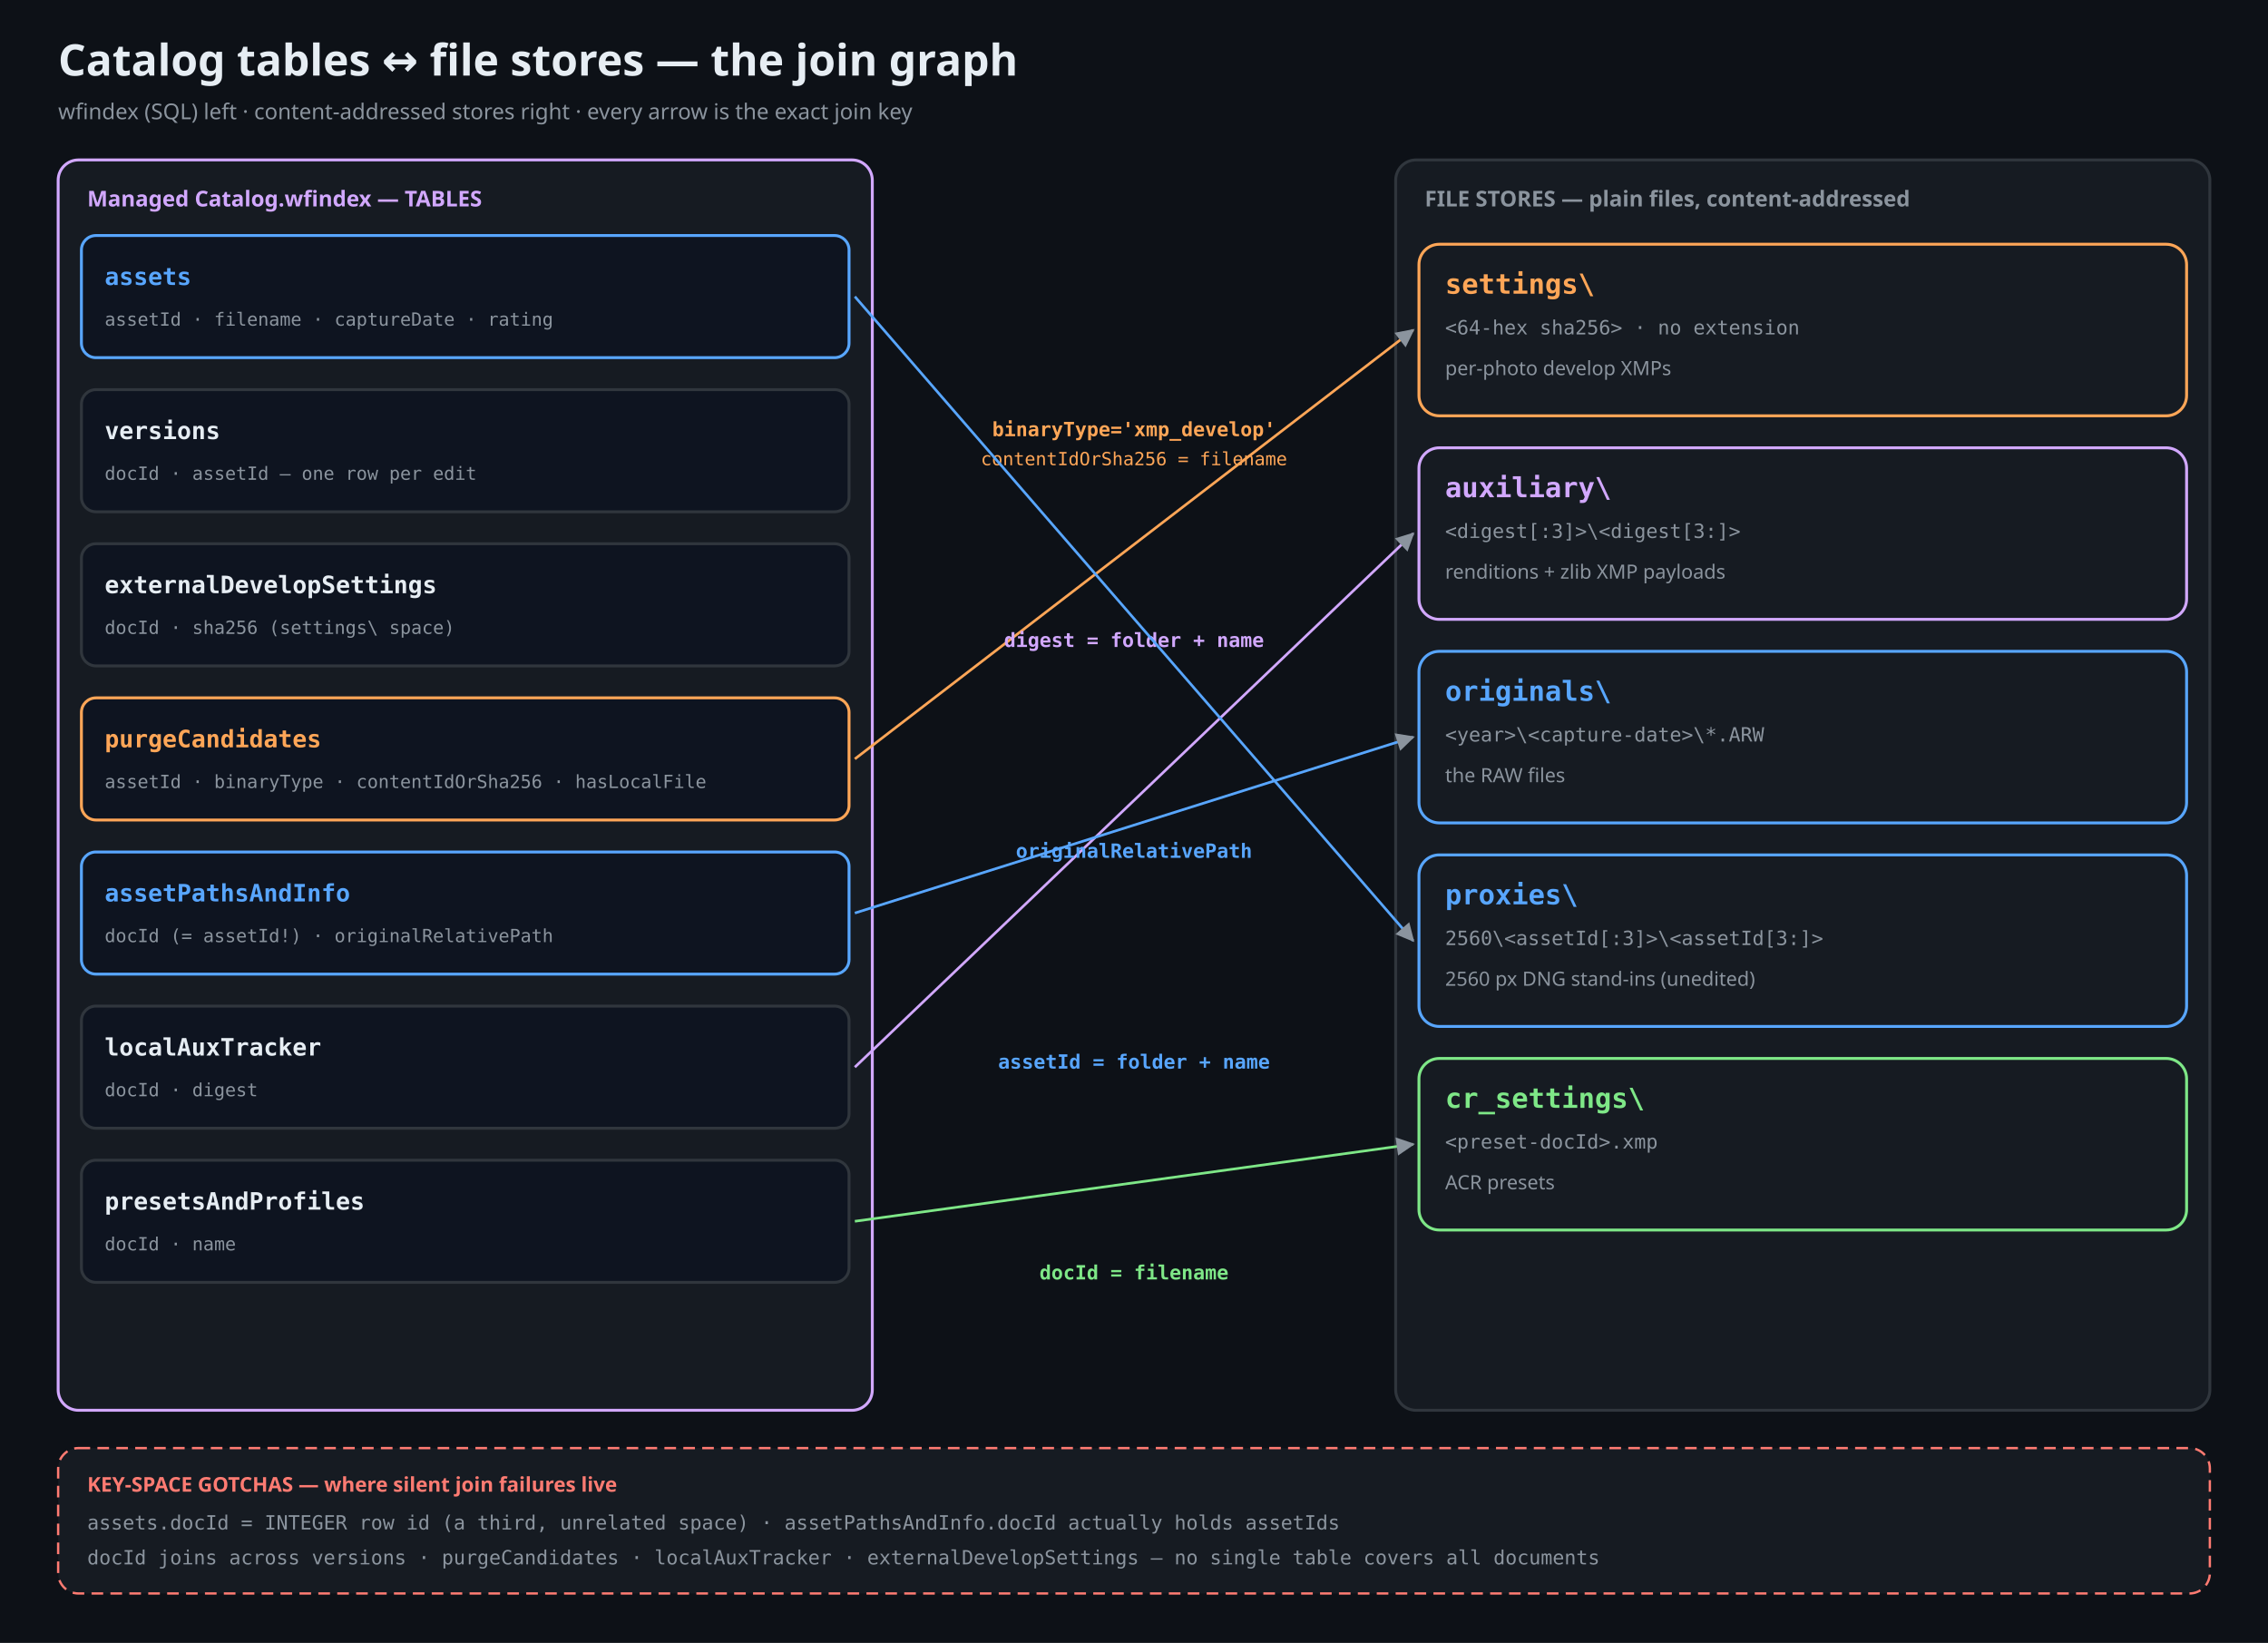
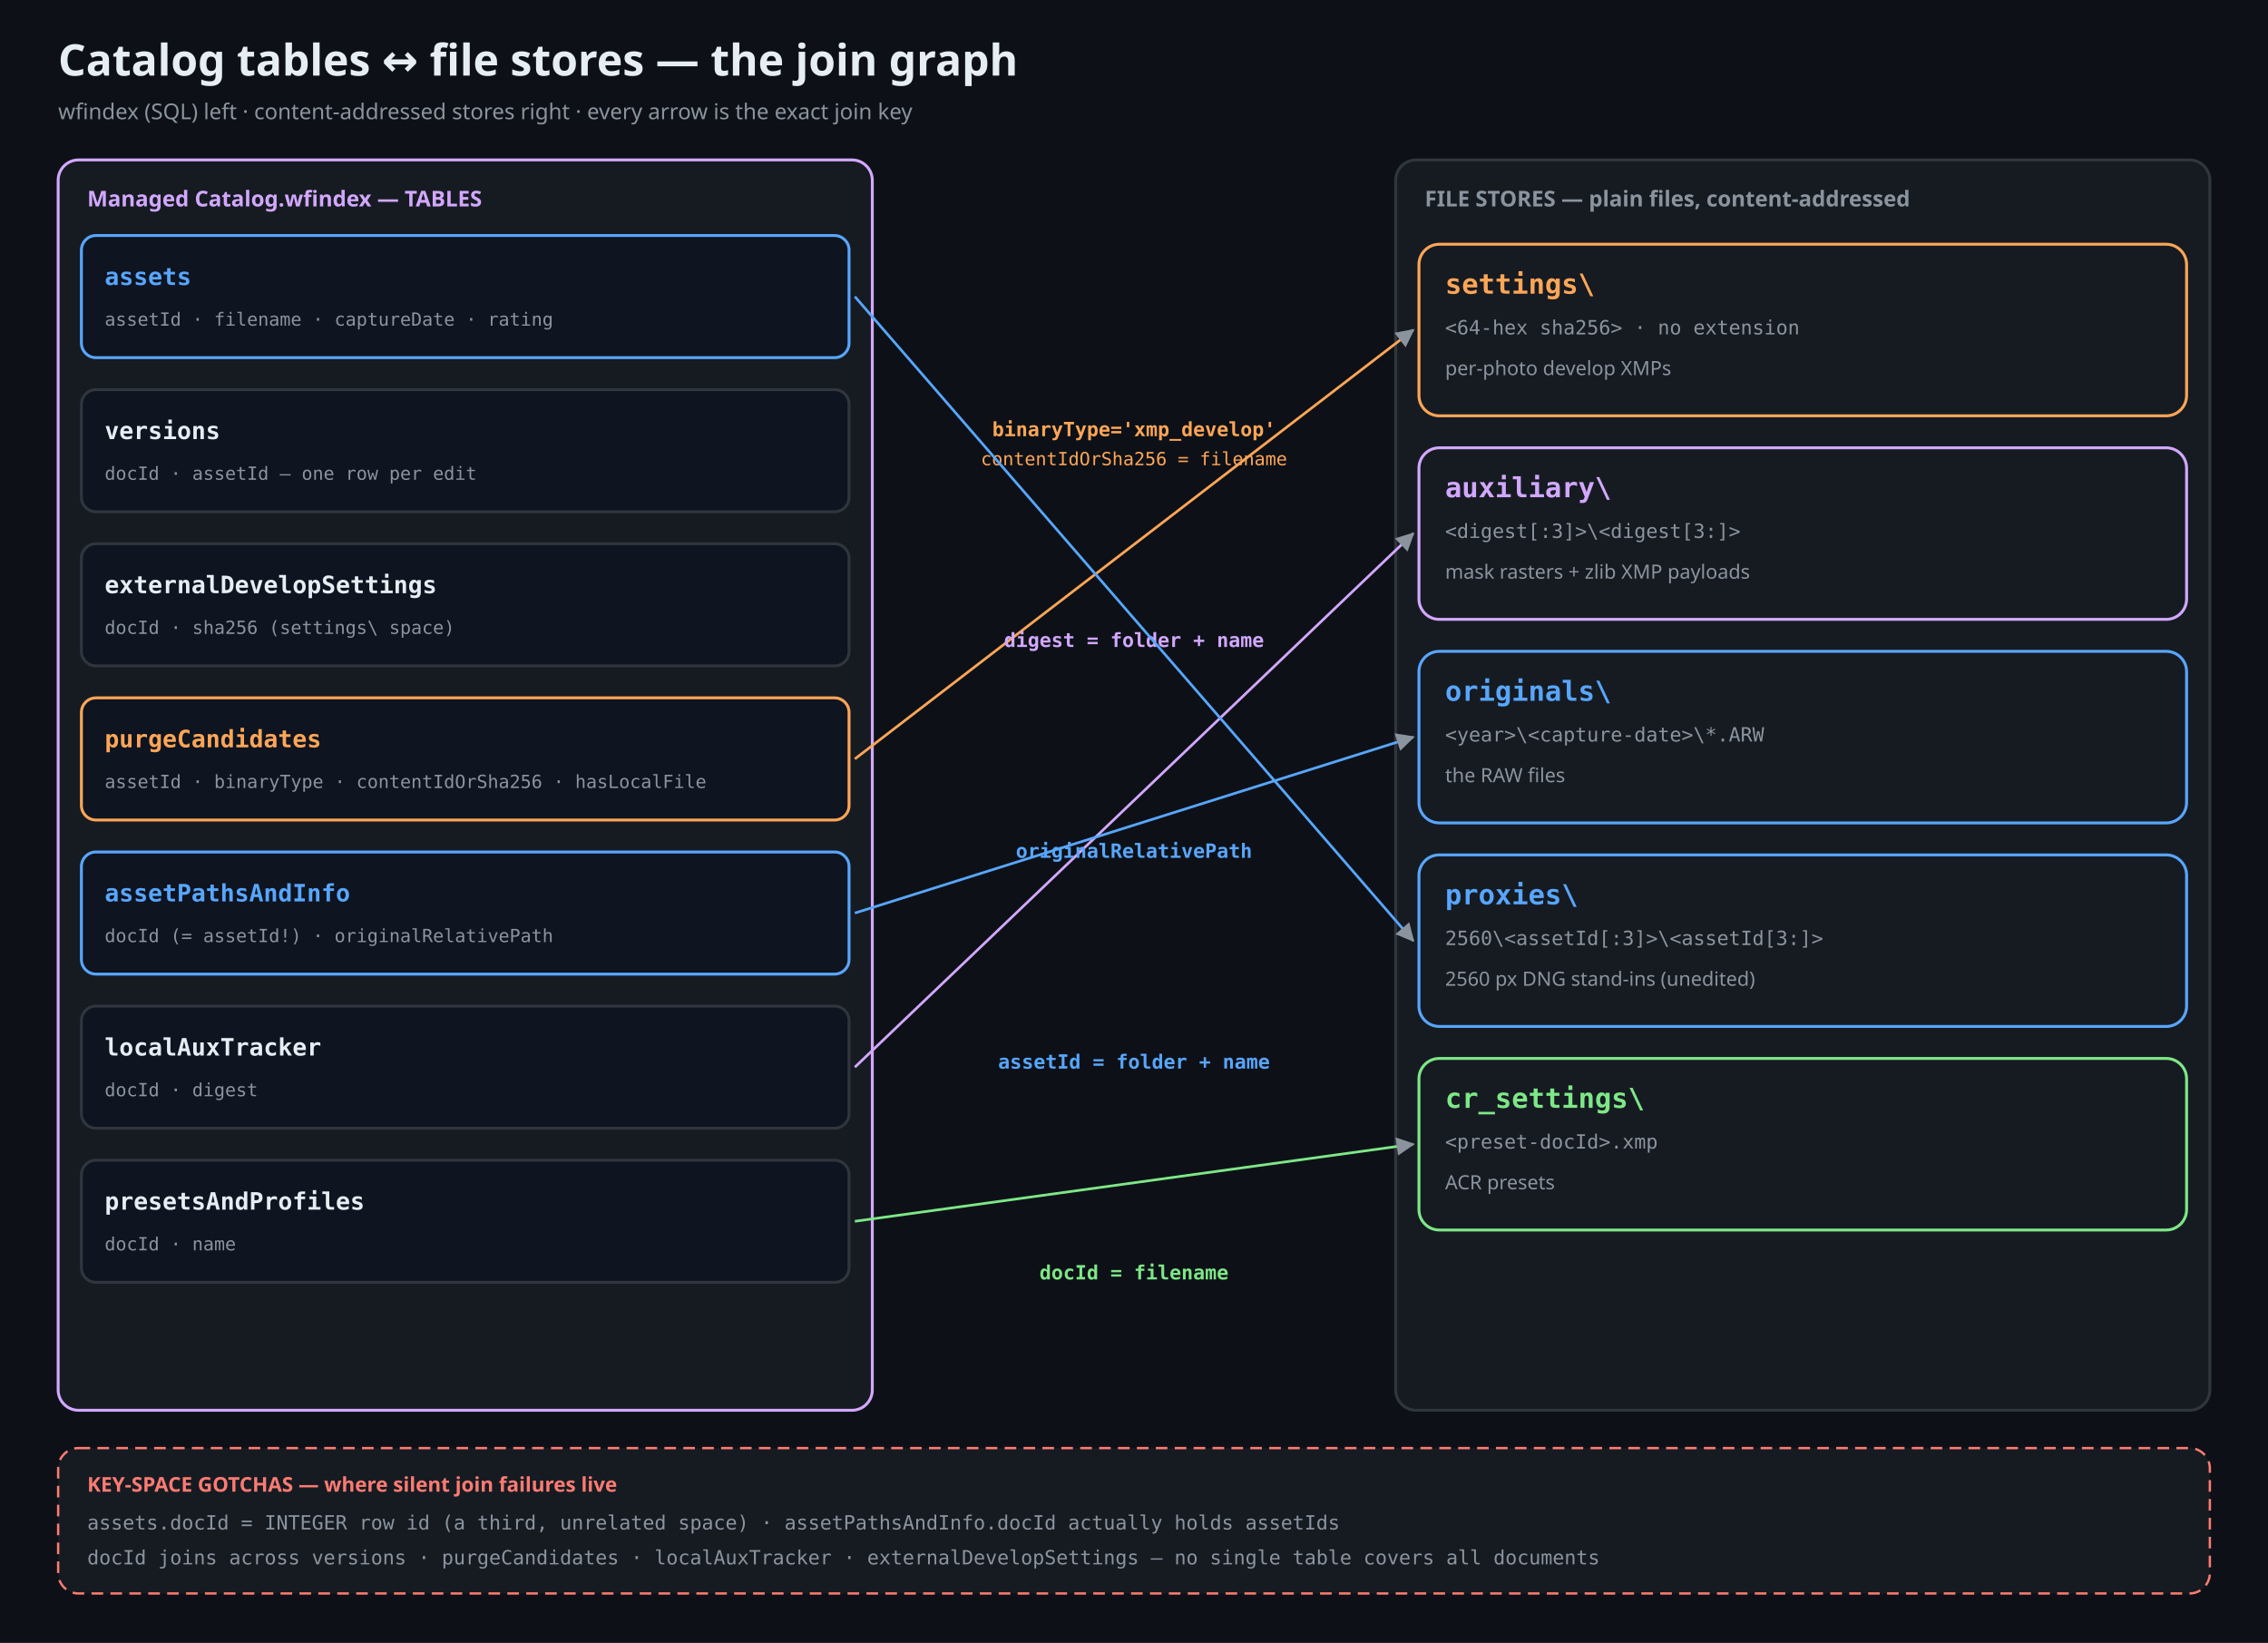
<svg xmlns="http://www.w3.org/2000/svg" width="1560" height="1130" viewBox="0 0 1560 1130" font-family="'Segoe UI', sans-serif">
  <rect width="1560" height="1130" fill="#0d1117" />
  <defs>
    <marker id="arr" viewBox="0 0 10 10" refX="9" refY="5" markerWidth="7" markerHeight="7" orient="auto-start-reverse">
      <path d="M 0 0 L 10 5 L 0 10 z" fill="#8b949e" />
    </marker>
  </defs>
  <text x="40" y="52" font-size="30" fill="#e6edf3" font-family="'Segoe UI', sans-serif" font-weight="bold" text-anchor="start">Catalog tables ↔ file stores — the join graph</text>
  <text x="40" y="82" font-size="15" fill="#8b949e" font-family="'Segoe UI', sans-serif" font-weight="normal" text-anchor="start">wfindex (SQL) left · content-addressed stores right · every arrow is the exact join key</text>
  <rect x="40" y="110" width="560" height="860" rx="14" fill="#161b22" stroke="#d2a8ff" stroke-width="2" />
  <text x="60" y="142" font-size="15" fill="#d2a8ff" font-family="'Segoe UI', sans-serif" font-weight="bold" text-anchor="start">Managed Catalog.wfindex — TABLES</text>
  <rect x="56" y="162" width="528" height="84" rx="10" fill="#0e1420" stroke="#58a6ff" stroke-width="2" />
  <text x="72" y="196" font-size="16.5" fill="#58a6ff" font-family="Consolas, 'Cascadia Mono', monospace" font-weight="bold" text-anchor="start">assets</text>
  <text x="72" y="224" font-size="12.5" fill="#8b949e" font-family="Consolas, 'Cascadia Mono', monospace" font-weight="normal" text-anchor="start">assetId · filename · captureDate · rating</text>
  <rect x="56" y="268" width="528" height="84" rx="10" fill="#0e1420" stroke="#30363d" stroke-width="2" />
  <text x="72" y="302" font-size="16.5" fill="#e6edf3" font-family="Consolas, 'Cascadia Mono', monospace" font-weight="bold" text-anchor="start">versions</text>
  <text x="72" y="330" font-size="12.5" fill="#8b949e" font-family="Consolas, 'Cascadia Mono', monospace" font-weight="normal" text-anchor="start">docId · assetId — one row per edit</text>
  <rect x="56" y="374" width="528" height="84" rx="10" fill="#0e1420" stroke="#30363d" stroke-width="2" />
  <text x="72" y="408" font-size="16.5" fill="#e6edf3" font-family="Consolas, 'Cascadia Mono', monospace" font-weight="bold" text-anchor="start">externalDevelopSettings</text>
  <text x="72" y="436" font-size="12.5" fill="#8b949e" font-family="Consolas, 'Cascadia Mono', monospace" font-weight="normal" text-anchor="start">docId · sha256 (settings\ space)</text>
  <rect x="56" y="480" width="528" height="84" rx="10" fill="#0e1420" stroke="#ffa657" stroke-width="2" />
  <text x="72" y="514" font-size="16.5" fill="#ffa657" font-family="Consolas, 'Cascadia Mono', monospace" font-weight="bold" text-anchor="start">purgeCandidates</text>
  <text x="72" y="542" font-size="12.5" fill="#8b949e" font-family="Consolas, 'Cascadia Mono', monospace" font-weight="normal" text-anchor="start">assetId · binaryType · contentIdOrSha256 · hasLocalFile</text>
  <rect x="56" y="586" width="528" height="84" rx="10" fill="#0e1420" stroke="#58a6ff" stroke-width="2" />
  <text x="72" y="620" font-size="16.5" fill="#58a6ff" font-family="Consolas, 'Cascadia Mono', monospace" font-weight="bold" text-anchor="start">assetPathsAndInfo</text>
  <text x="72" y="648" font-size="12.5" fill="#8b949e" font-family="Consolas, 'Cascadia Mono', monospace" font-weight="normal" text-anchor="start">docId (= assetId!) · originalRelativePath</text>
  <rect x="56" y="692" width="528" height="84" rx="10" fill="#0e1420" stroke="#30363d" stroke-width="2" />
  <text x="72" y="726" font-size="16.5" fill="#e6edf3" font-family="Consolas, 'Cascadia Mono', monospace" font-weight="bold" text-anchor="start">localAuxTracker</text>
  <text x="72" y="754" font-size="12.5" fill="#8b949e" font-family="Consolas, 'Cascadia Mono', monospace" font-weight="normal" text-anchor="start">docId · digest</text>
  <rect x="56" y="798" width="528" height="84" rx="10" fill="#0e1420" stroke="#30363d" stroke-width="2" />
  <text x="72" y="832" font-size="16.5" fill="#e6edf3" font-family="Consolas, 'Cascadia Mono', monospace" font-weight="bold" text-anchor="start">presetsAndProfiles</text>
  <text x="72" y="860" font-size="12.5" fill="#8b949e" font-family="Consolas, 'Cascadia Mono', monospace" font-weight="normal" text-anchor="start">docId · name</text>
  <rect x="960" y="110" width="560" height="860" rx="14" fill="#161b22" stroke="#30363d" stroke-width="2" />
  <text x="980" y="142" font-size="15" fill="#8b949e" font-family="'Segoe UI', sans-serif" font-weight="bold" text-anchor="start">FILE STORES — plain files, content-addressed</text>
  <rect x="976" y="168" width="528" height="118" rx="14" fill="#161b22" stroke="#ffa657" stroke-width="2" />
  <text x="994" y="202" font-size="19" fill="#ffa657" font-family="Consolas, 'Cascadia Mono', monospace" font-weight="bold" text-anchor="start">settings\</text>
  <text x="994" y="230" font-size="13.5" fill="#8b949e" font-family="Consolas, 'Cascadia Mono', monospace" font-weight="normal" text-anchor="start">&lt;64-hex sha256&gt; · no extension</text>
  <text x="994" y="258" font-size="13.5" fill="#8b949e" font-family="'Segoe UI', sans-serif" font-weight="normal" text-anchor="start">per-photo develop XMPs</text>
  <rect x="976" y="308" width="528" height="118" rx="14" fill="#161b22" stroke="#d2a8ff" stroke-width="2" />
  <text x="994" y="342" font-size="19" fill="#d2a8ff" font-family="Consolas, 'Cascadia Mono', monospace" font-weight="bold" text-anchor="start">auxiliary\</text>
  <text x="994" y="370" font-size="13.5" fill="#8b949e" font-family="Consolas, 'Cascadia Mono', monospace" font-weight="normal" text-anchor="start">&lt;digest[:3]&gt;\&lt;digest[3:]&gt;</text>
-   <text x="994" y="398" font-size="13.5" fill="#8b949e" font-family="'Segoe UI', sans-serif" font-weight="normal" text-anchor="start">renditions + zlib XMP payloads</text>
+   <text x="994" y="398" font-size="13.5" fill="#8b949e" font-family="'Segoe UI', sans-serif" font-weight="normal" text-anchor="start">mask rasters + zlib XMP payloads</text>
  <rect x="976" y="448" width="528" height="118" rx="14" fill="#161b22" stroke="#58a6ff" stroke-width="2" />
  <text x="994" y="482" font-size="19" fill="#58a6ff" font-family="Consolas, 'Cascadia Mono', monospace" font-weight="bold" text-anchor="start">originals\</text>
  <text x="994" y="510" font-size="13.5" fill="#8b949e" font-family="Consolas, 'Cascadia Mono', monospace" font-weight="normal" text-anchor="start">&lt;year&gt;\&lt;capture-date&gt;\*.ARW</text>
  <text x="994" y="538" font-size="13.5" fill="#8b949e" font-family="'Segoe UI', sans-serif" font-weight="normal" text-anchor="start">the RAW files</text>
  <rect x="976" y="588" width="528" height="118" rx="14" fill="#161b22" stroke="#58a6ff" stroke-width="2" />
  <text x="994" y="622" font-size="19" fill="#58a6ff" font-family="Consolas, 'Cascadia Mono', monospace" font-weight="bold" text-anchor="start">proxies\</text>
  <text x="994" y="650" font-size="13.5" fill="#8b949e" font-family="Consolas, 'Cascadia Mono', monospace" font-weight="normal" text-anchor="start">2560\&lt;assetId[:3]&gt;\&lt;assetId[3:]&gt;</text>
  <text x="994" y="678" font-size="13.5" fill="#8b949e" font-family="'Segoe UI', sans-serif" font-weight="normal" text-anchor="start">2560 px DNG stand-ins (unedited)</text>
  <rect x="976" y="728" width="528" height="118" rx="14" fill="#161b22" stroke="#7ee787" stroke-width="2" />
  <text x="994" y="762" font-size="19" fill="#7ee787" font-family="Consolas, 'Cascadia Mono', monospace" font-weight="bold" text-anchor="start">cr_settings\</text>
  <text x="994" y="790" font-size="13.5" fill="#8b949e" font-family="Consolas, 'Cascadia Mono', monospace" font-weight="normal" text-anchor="start">&lt;preset-docId&gt;.xmp</text>
  <text x="994" y="818" font-size="13.5" fill="#8b949e" font-family="'Segoe UI', sans-serif" font-weight="normal" text-anchor="start">ACR presets</text>
  <line x1="588" y1="522" x2="972" y2="227" stroke="#ffa657" stroke-width="1.8" marker-end="url(#arr)" />
  <text x="780" y="300" font-size="13.5" fill="#ffa657" font-family="Consolas, 'Cascadia Mono', monospace" font-weight="bold" text-anchor="middle">binaryType='xmp_develop'</text>
  <text x="780" y="320" font-size="12.5" fill="#ffa657" font-family="Consolas, 'Cascadia Mono', monospace" font-weight="normal" text-anchor="middle">contentIdOrSha256 = filename</text>
  <line x1="588" y1="734" x2="972" y2="367" stroke="#d2a8ff" stroke-width="1.8" marker-end="url(#arr)" />
  <text x="780" y="445" font-size="13.5" fill="#d2a8ff" font-family="Consolas, 'Cascadia Mono', monospace" font-weight="bold" text-anchor="middle">digest = folder + name</text>
  <line x1="588" y1="628" x2="972" y2="507" stroke="#58a6ff" stroke-width="1.8" marker-end="url(#arr)" />
  <text x="780" y="590" font-size="13.5" fill="#58a6ff" font-family="Consolas, 'Cascadia Mono', monospace" font-weight="bold" text-anchor="middle">originalRelativePath</text>
  <line x1="588" y1="204" x2="972" y2="647" stroke="#58a6ff" stroke-width="1.8" marker-end="url(#arr)" />
  <text x="780" y="735" font-size="13.5" fill="#58a6ff" font-family="Consolas, 'Cascadia Mono', monospace" font-weight="bold" text-anchor="middle">assetId = folder + name</text>
  <line x1="588" y1="840" x2="972" y2="787" stroke="#7ee787" stroke-width="1.8" marker-end="url(#arr)" />
  <text x="780" y="880" font-size="13.5" fill="#7ee787" font-family="Consolas, 'Cascadia Mono', monospace" font-weight="bold" text-anchor="middle">docId = filename</text>
  <rect x="40" y="996" width="1480" height="100" rx="14" fill="#161b22" stroke="#ff7b72" stroke-width="1.6" stroke-dasharray="8 5" />
  <text x="60" y="1026" font-size="14" fill="#ff7b72" font-family="'Segoe UI', sans-serif" font-weight="bold" text-anchor="start">KEY-SPACE GOTCHAS — where silent join failures live</text>
  <text x="60" y="1052" font-size="13.5" fill="#8b949e" font-family="Consolas, 'Cascadia Mono', monospace" font-weight="normal" text-anchor="start">assets.docId = INTEGER row id (a third, unrelated space)  ·  assetPathsAndInfo.docId actually holds assetIds</text>
  <text x="60" y="1076" font-size="13.5" fill="#8b949e" font-family="Consolas, 'Cascadia Mono', monospace" font-weight="normal" text-anchor="start">docId joins across versions · purgeCandidates · localAuxTracker · externalDevelopSettings — no single table covers all documents</text>
</svg>
